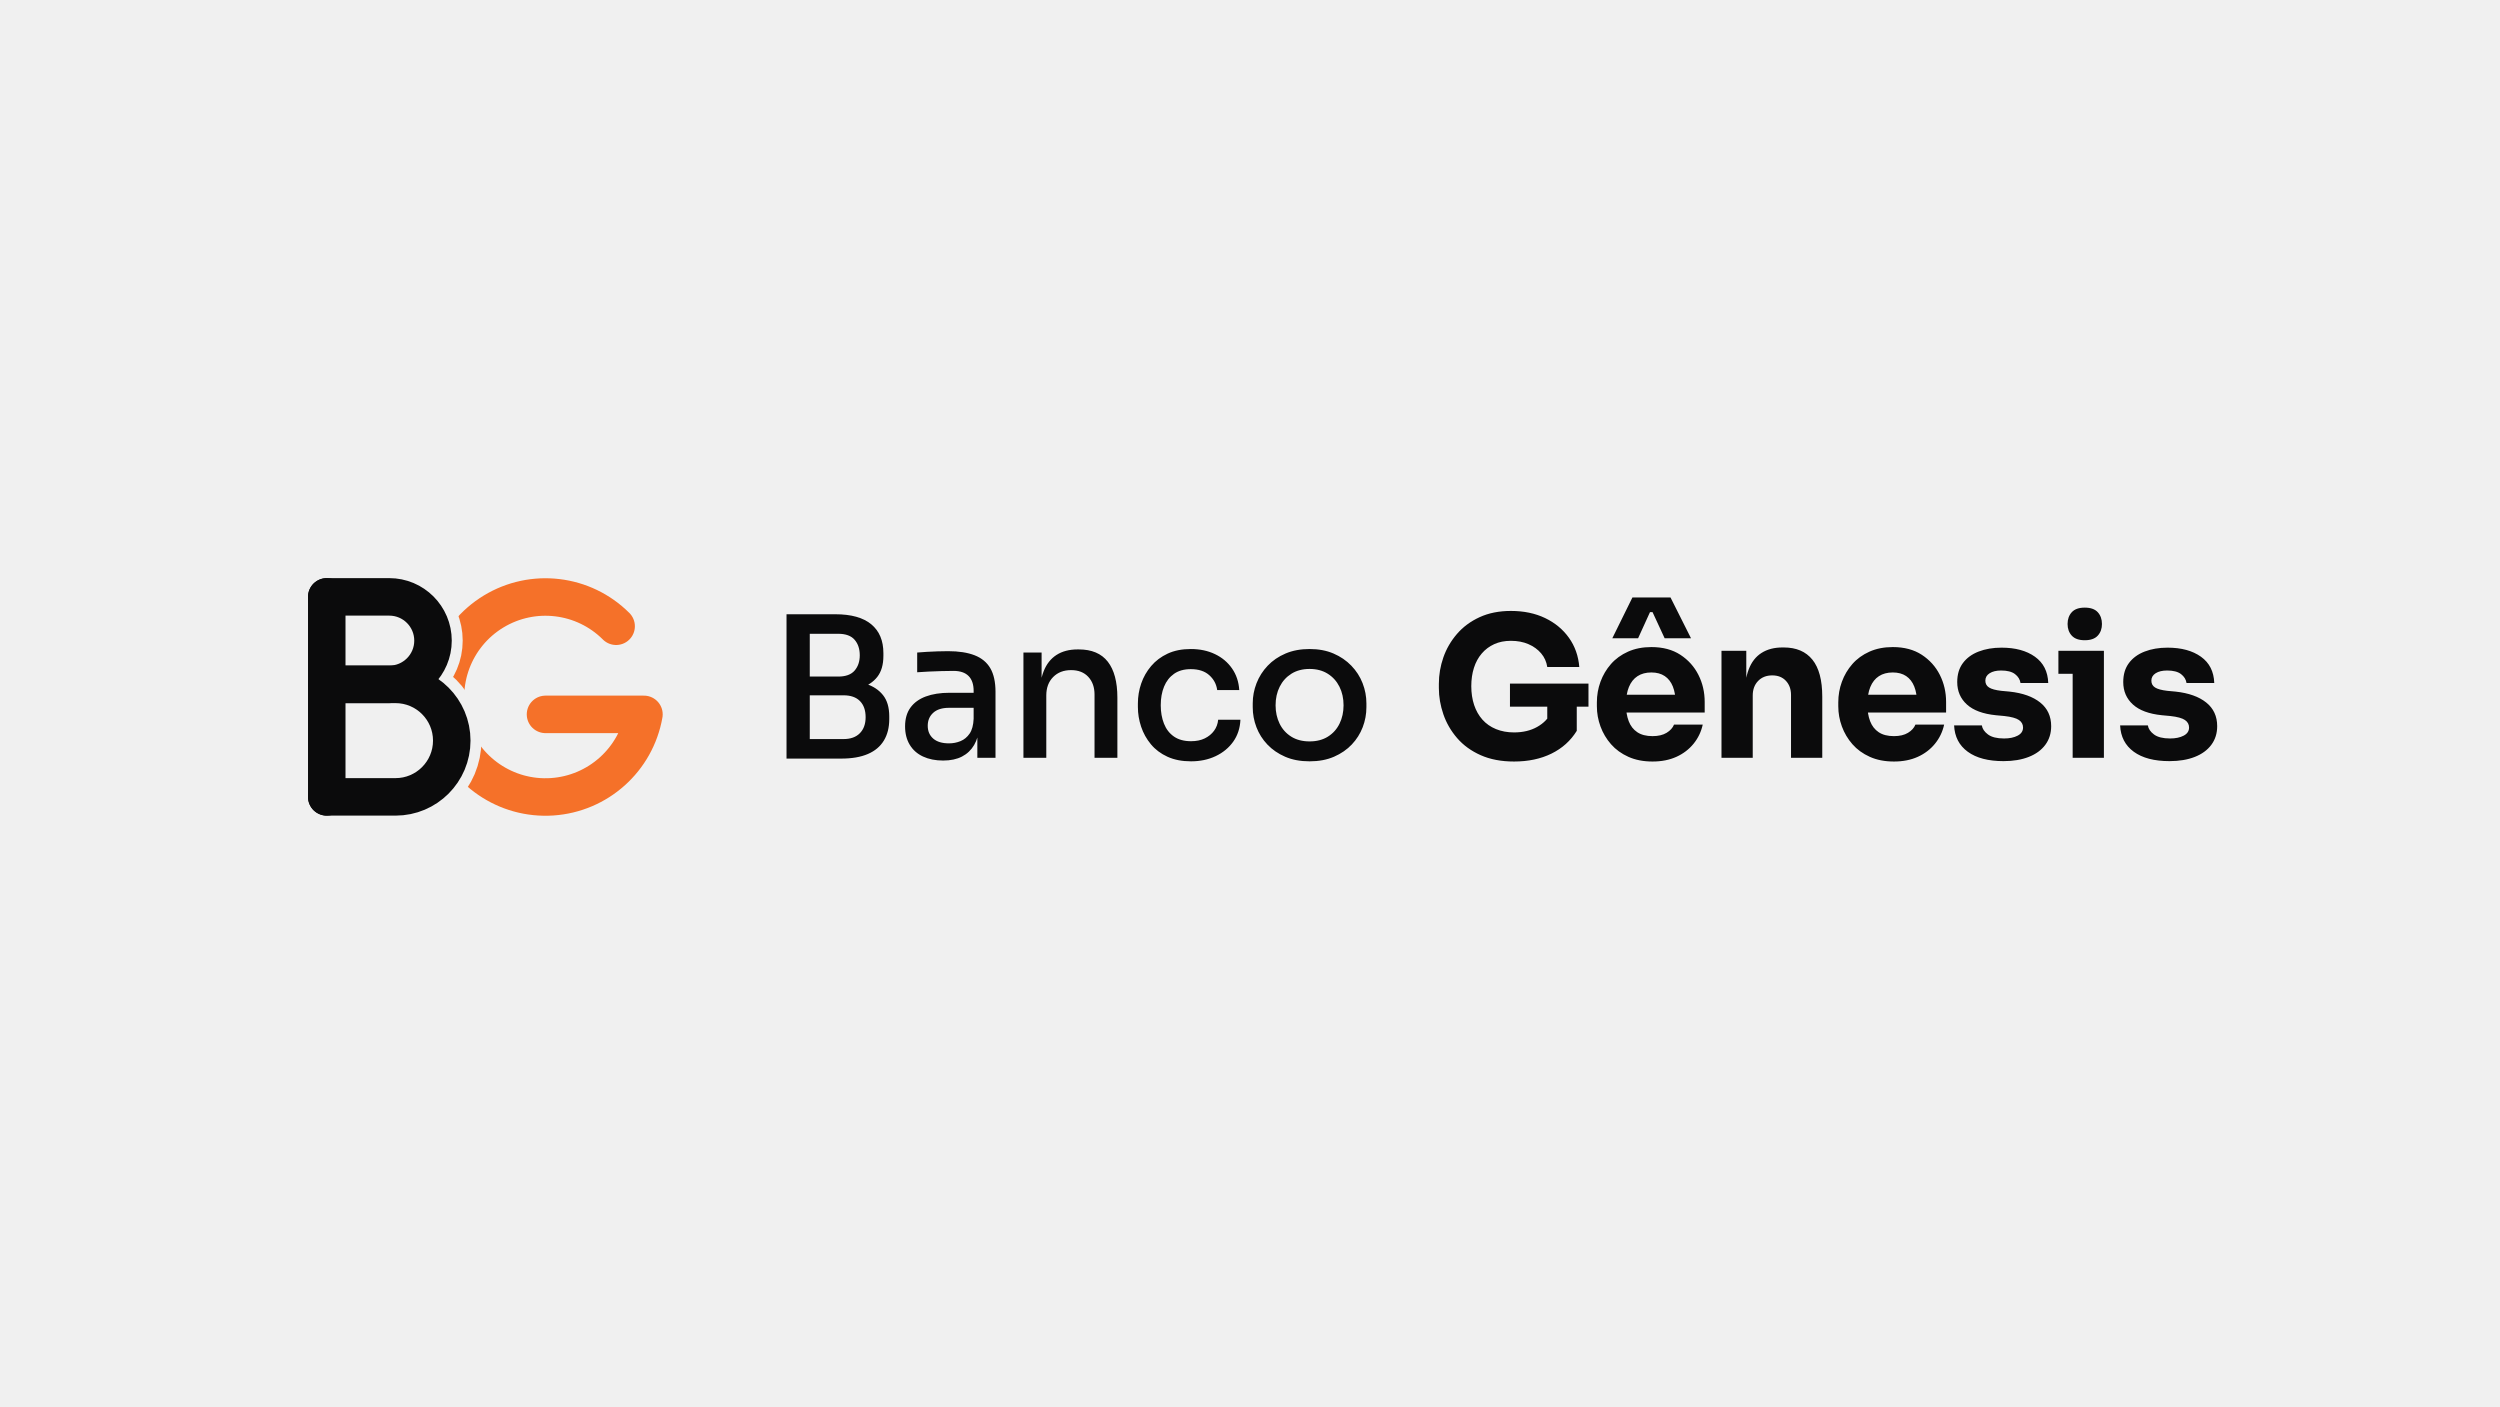
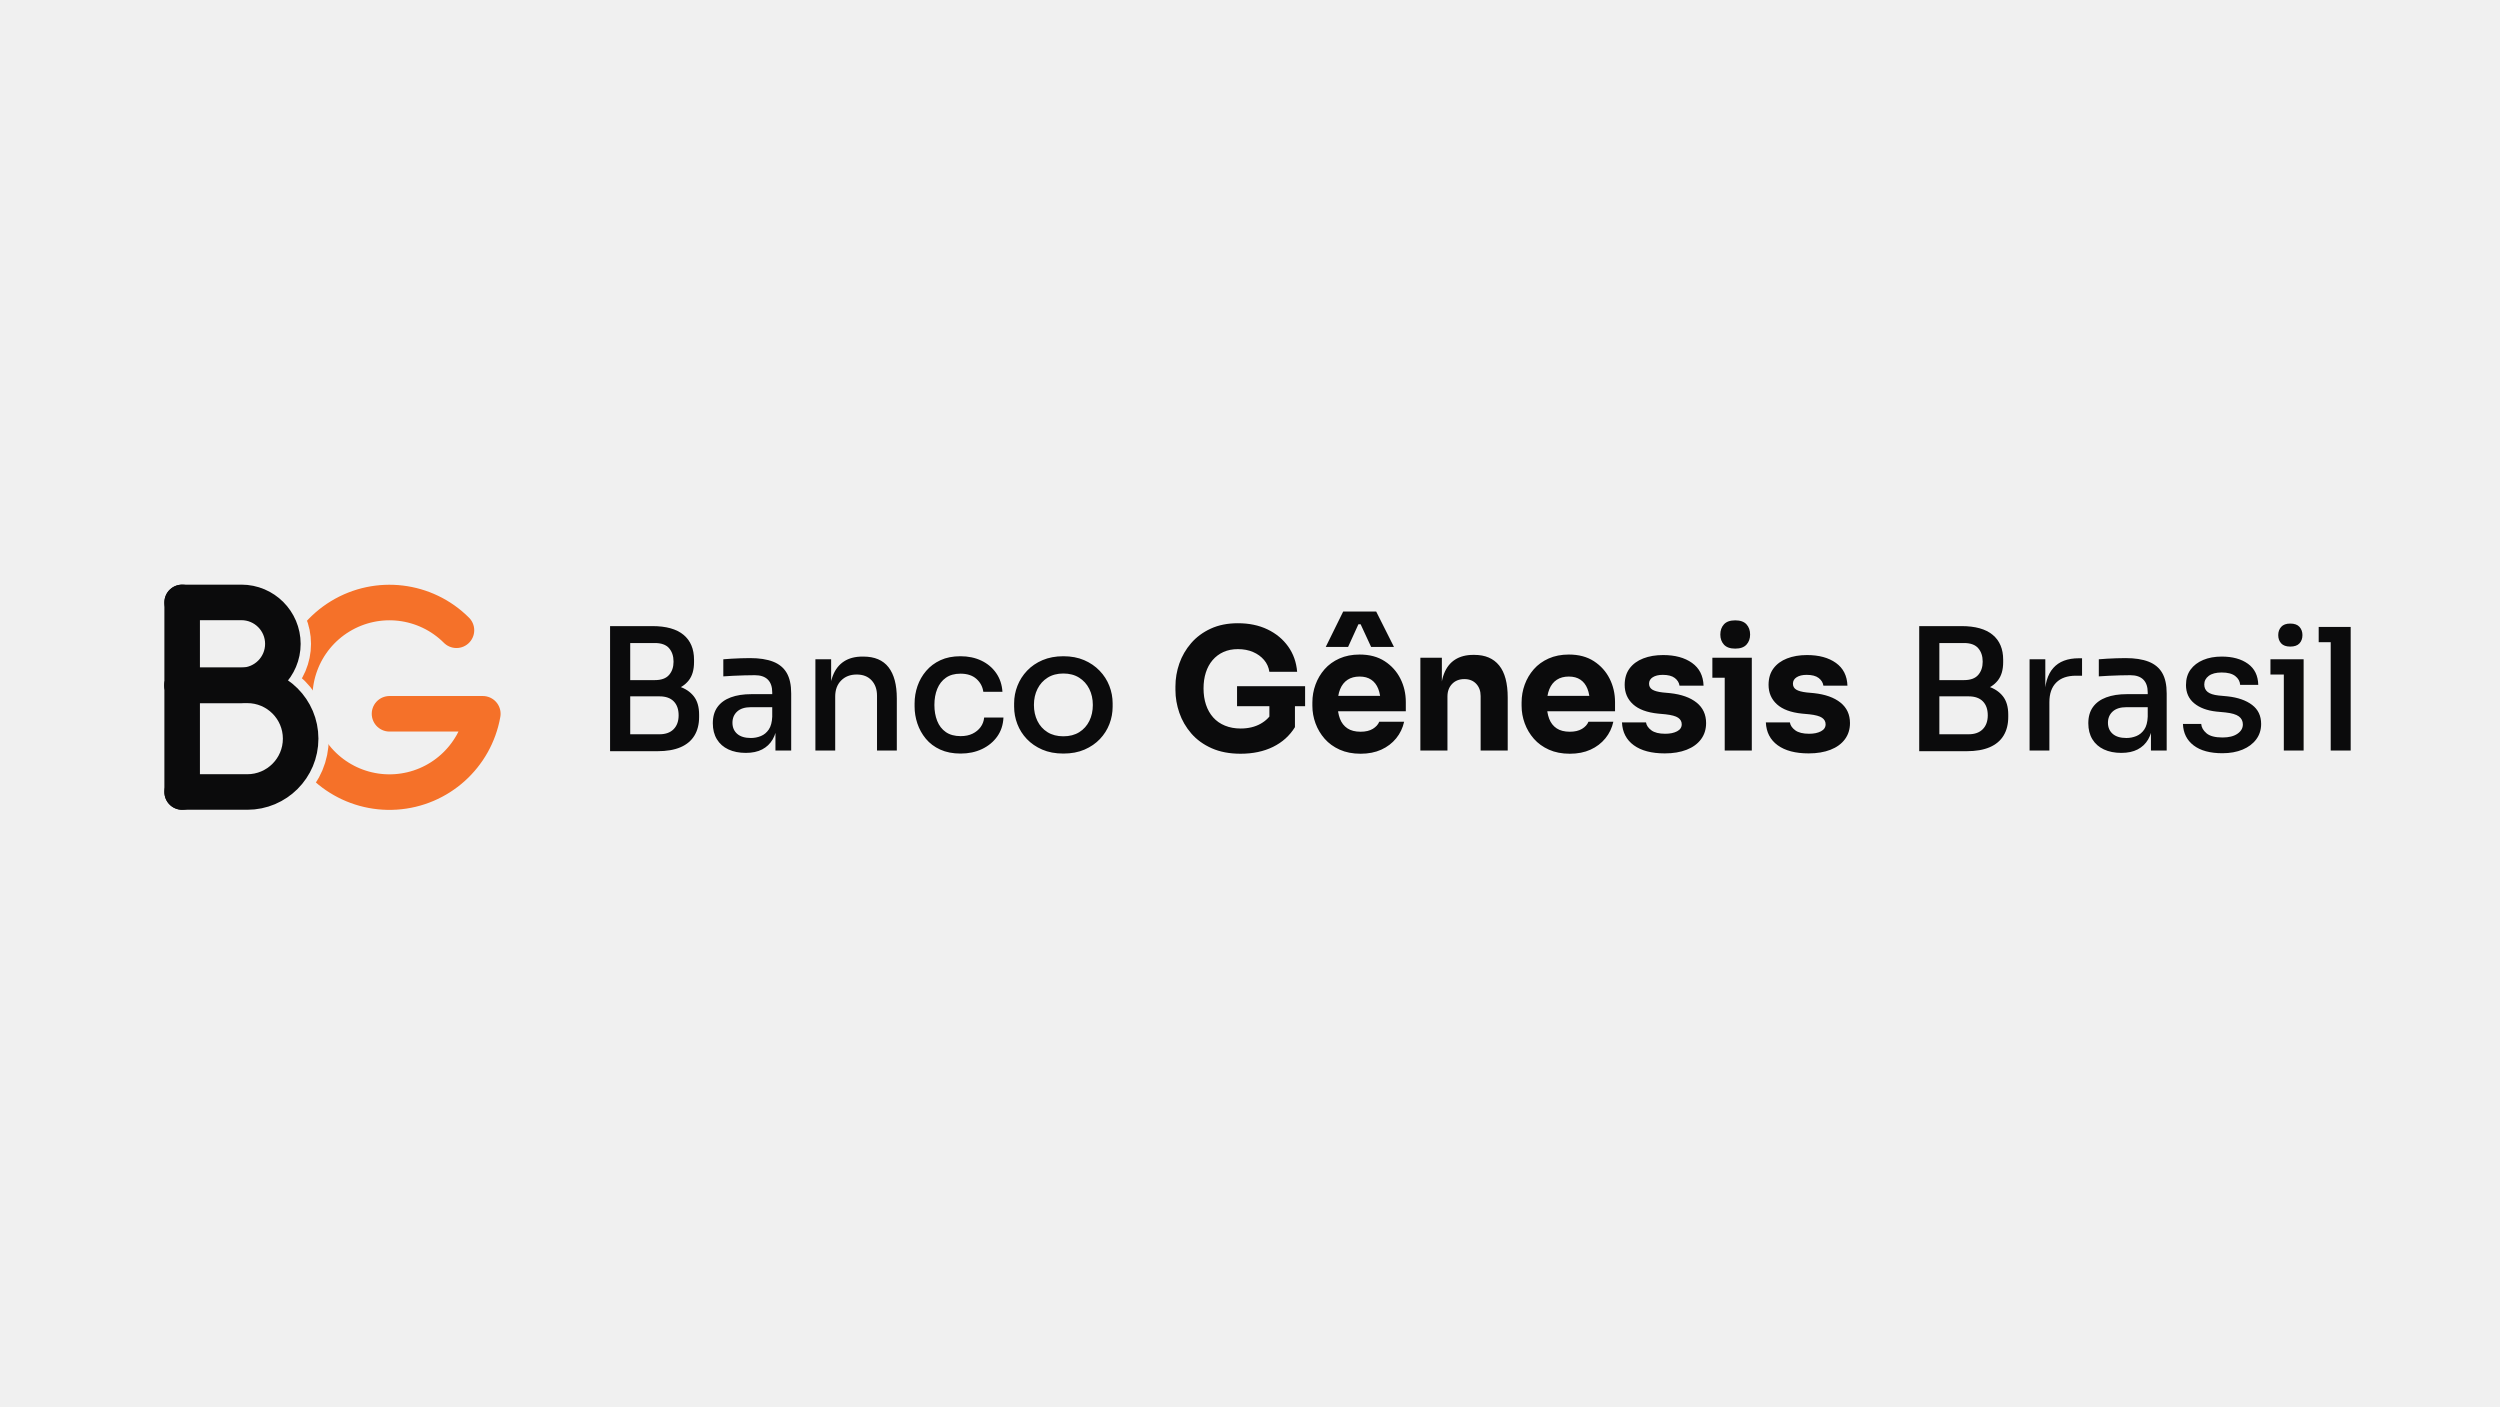
<svg xmlns="http://www.w3.org/2000/svg" width="3840" height="2160" viewBox="0 0 3840 2160">
-   <g transform="translate(425.1,840.0) scale(4.8)">
+   <g transform="translate(206.99,852.5) scale(4.55)">
    <mask id="m3">
      <rect x="-10" y="-10" width="160" height="120" fill="white" />
      <g fill="none" stroke="black" stroke-width="19" stroke-linecap="round" stroke-linejoin="round">
        <path d="M16 16 V80" />
        <path d="M16 16 H36 a14 14 0 0 1 0 28 H16" />
        <path d="M16 44 H38 a18 18 0 0 1 0 36 H16" />
      </g>
    </mask>
    <g mask="url(#m3)">
      <path d="M108.6 25.4 A32 32 0 1 0 117.5 53.6 H86" fill="none" stroke="#F57129" stroke-width="12" stroke-linecap="round" stroke-linejoin="round" />
    </g>
    <g fill="none" stroke="#0b0b0c" stroke-width="12" stroke-linecap="round" stroke-linejoin="round">
      <path d="M16 16 V80" />
      <path d="M16 16 H36 a14 14 0 0 1 0 28 H16" />
      <path d="M16 44 H38 a18 18 0 0 1 0 36 H16" />
    </g>
  </g>
-   <path fill="#0b0b0c" d="M1237.8 1165.2V1135.2H1295.7Q1311.9 1135.2 1320.75 1126.2Q1329.6 1117.2 1329.6 1101.6Q1329.6 1085.7 1320.9 1076.85Q1312.2 1068.0 1295.7 1068.0H1237.8V1045.2H1292.1Q1313.7 1045.2 1330.2 1050.45Q1346.7 1055.7 1356.3 1067.7Q1365.9 1079.7 1365.9 1100.4V1104.6Q1365.9 1123.8 1357.65 1137.45Q1349.4 1151.1 1333.05 1158.15Q1316.7 1165.2 1292.1 1165.2ZM1208.1 1165.2V943.5H1243.8V1165.2ZM1237.8 1061.7V1039.2H1287.6Q1304.7 1039.2 1312.65 1030.05Q1320.6 1020.9 1320.6 1006.5Q1320.6 991.8 1312.65 982.65Q1304.7 973.5 1287.6 973.5H1237.8V943.5H1283.1Q1319.7 943.5 1338.3 958.95Q1356.9 974.4 1356.9 1003.2V1007.4Q1356.9 1027.8 1347.45 1039.8Q1338 1051.8 1321.35 1056.75Q1304.7 1061.7 1283.1 1061.7Z M1501.2 1164.0V1115.7H1495.5V1061.1Q1495.5 1046.1 1487.7 1038.3Q1479.9 1030.5 1464.6 1030.5Q1456.2 1030.5 1446.0 1030.8Q1435.8 1031.1 1426.05 1031.55Q1416.3 1032.0 1408.8 1032.6V1002.3Q1415.4 1001.7 1423.35 1001.25Q1431.3 1000.8 1439.85 1000.5Q1448.4 1000.2 1456.2 1000.2Q1480.8 1000.2 1497.0 1006.5Q1513.2 1012.8 1521.15 1026.45Q1529.1 1040.1 1529.1 1062.9V1164.0ZM1448.7 1168.2Q1431 1168.2 1417.8 1162.05Q1404.6 1155.9 1397.4 1144.05Q1390.2 1132.2 1390.2 1115.7Q1390.2 1098.3 1398.45 1086.9Q1406.7 1075.5 1422.0 1069.8Q1437.3 1064.1 1458.6 1064.1H1499.1V1087.2H1457.7Q1441.8 1087.2 1433.4 1094.85Q1425 1102.5 1425 1114.8Q1425 1127.1 1433.4 1134.45Q1441.8 1141.8 1457.7 1141.8Q1467 1141.8 1475.4 1138.35Q1483.8 1134.9 1489.35 1126.8Q1494.9 1118.7 1495.5 1104.0L1504.5 1115.7Q1503 1132.8 1496.25 1144.35Q1489.5 1155.9 1477.65 1162.05Q1465.8 1168.2 1448.7 1168.2Z M1572 1164.0V1002.3H1599.9V1071.6H1596.6Q1596.6 1047.6 1603.05 1031.1Q1609.5 1014.6 1622.7 1006.05Q1635.9 997.5 1655.4 997.5H1656.9Q1686.9 997.5 1701.6 1016.4Q1716.3 1035.3 1716.3 1071.6V1164.0H1681.2V1066.8Q1681.2 1050.0 1671.6 1039.65Q1662 1029.3 1645.2 1029.3Q1628.1 1029.3 1617.6 1039.95Q1607.1 1050.6 1607.1 1068.3V1164.0Z M1829.4 1169.4Q1808.7 1169.4 1793.25 1162.35Q1777.8 1155.3 1767.75 1143.15Q1757.7 1131.0 1752.75 1116.15Q1747.8 1101.3 1747.8 1086.0V1080.6Q1747.8 1064.7 1752.9 1049.85Q1758 1035.0 1768.2 1023.0Q1778.4 1011.0 1793.55 1003.95Q1808.7 996.9 1829.1 996.9Q1849.8 996.9 1866.15 1004.7Q1882.5 1012.5 1892.4 1026.75Q1902.3 1041.0 1903.5 1059.9H1869.6Q1867.8 1046.4 1857.45 1037.1Q1847.1 1027.8 1829.1 1027.8Q1813.5 1027.8 1803.3 1035.0Q1793.1 1042.2 1788.0 1054.65Q1782.9 1067.1 1782.9 1083.3Q1782.9 1098.9 1787.85 1111.5Q1792.8 1124.1 1803.15 1131.3Q1813.5 1138.5 1829.4 1138.5Q1841.7 1138.5 1850.55 1134.15Q1859.4 1129.8 1864.8 1122.45Q1870.2 1115.1 1871.1 1105.5H1905.3Q1904.4 1125.0 1894.2 1139.25Q1884 1153.5 1867.2 1161.45Q1850.4 1169.4 1829.4 1169.4Z M2011.5 1169.4Q1990.2 1169.4 1974.0 1162.35Q1957.8 1155.3 1946.7 1143.6Q1935.6 1131.9 1929.9 1117.05Q1924.2 1102.2 1924.2 1086.3V1080.3Q1924.2 1064.4 1930.05 1049.4Q1935.9 1034.4 1947.15 1022.55Q1958.4 1010.7 1974.6 1003.8Q1990.8 996.9 2011.5 996.9Q2032.2 996.9 2048.25 1003.8Q2064.3 1010.7 2075.7 1022.55Q2087.1 1034.4 2092.95 1049.4Q2098.8 1064.4 2098.8 1080.3V1086.3Q2098.8 1102.2 2093.1 1117.05Q2087.4 1131.9 2076.3 1143.6Q2065.2 1155.3 2049.0 1162.35Q2032.8 1169.4 2011.5 1169.4ZM2011.5 1138.8Q2028.0 1138.8 2039.7 1131.45Q2051.4 1124.1 2057.55 1111.5Q2063.7 1098.9 2063.7 1083.3Q2063.7 1067.4 2057.4 1054.8Q2051.1 1042.2 2039.4 1034.85Q2027.7 1027.5 2011.5 1027.5Q1995.3 1027.5 1983.6 1034.85Q1971.9 1042.2 1965.6 1054.8Q1959.3 1067.4 1959.3 1083.3Q1959.3 1098.9 1965.45 1111.5Q1971.6 1124.1 1983.3 1131.45Q1995.0 1138.8 2011.5 1138.8Z" />
-   <path fill="#0b0b0c" d="M2325.6 1169.7Q2296.2 1169.7 2274.3 1159.95Q2252.4 1150.2 2238.15 1133.7Q2223.9 1117.2 2217.0 1097.1Q2210.1 1077.0 2210.1 1056.9V1050.3Q2210.1 1029.6 2217.0 1009.8Q2223.9 990.0 2237.85 973.8Q2251.8 957.6 2272.65 948.0Q2293.5 938.4 2320.8 938.4Q2350.5 938.4 2373.3 949.35Q2396.1 960.3 2409.9 979.65Q2423.7 999.0 2425.8 1024.5H2376.6Q2374.8 1012.5 2367.15 1003.5Q2359.5 994.5 2347.65 989.4Q2335.8 984.3 2320.8 984.3Q2306.4 984.3 2295.15 989.4Q2283.9 994.5 2275.95 1003.8Q2268.0 1013.1 2263.95 1025.85Q2259.9 1038.6 2259.9 1053.9Q2259.9 1069.8 2264.25 1082.85Q2268.6 1095.9 2277.0 1105.35Q2285.4 1114.8 2297.85 1119.9Q2310.3 1125.0 2325.6 1125.0Q2346.0 1125.0 2361.0 1116.6Q2376.0 1108.2 2382.6 1094.4L2376.6 1128.0V1075.8H2421.9V1122.6Q2407.8 1145.4 2383.05 1157.55Q2358.3 1169.7 2325.6 1169.7ZM2319.3 1085.4V1050.0H2439.9V1085.4Z M2538.3 1169.7Q2517.3 1169.7 2501.25 1162.5Q2485.2 1155.3 2474.55 1143.15Q2463.9 1131.0 2458.35 1115.85Q2452.8 1100.7 2452.8 1084.8V1078.8Q2452.8 1062.3 2458.35 1047.15Q2463.9 1032.0 2474.4 1020.0Q2484.9 1008.0 2500.65 1000.95Q2516.4 993.9 2536.5 993.9Q2562.9 993.9 2581.05 1005.75Q2599.2 1017.6 2608.8 1036.65Q2618.4 1055.7 2618.4 1078.2V1094.4H2472.9V1067.1H2589.3L2573.7 1079.7Q2573.7 1065.0 2569.5 1054.5Q2565.3 1044.0 2557.05 1038.45Q2548.8 1032.9 2536.5 1032.9Q2523.9 1032.9 2515.2 1038.6Q2506.5 1044.3 2502.0 1055.25Q2497.5 1066.2 2497.5 1082.1Q2497.5 1096.8 2501.7 1107.75Q2505.9 1118.7 2514.9 1124.7Q2523.9 1130.7 2538.3 1130.7Q2551.5 1130.7 2559.9 1125.6Q2568.3 1120.5 2571.3 1113.0H2615.4Q2611.8 1129.5 2601.3 1142.4Q2590.8 1155.3 2574.9 1162.5Q2559.0 1169.7 2538.3 1169.7ZM2476.5 980.4 2507.4 917.7H2565.9L2597.4 980.4H2556.9L2538.3 940.2H2534.4L2516.1 980.4Z M2644.2 1164.0V999.6H2682.3V1070.1H2679.6Q2679.6 1044.9 2686.05 1028.1Q2692.5 1011.3 2705.7 1002.9Q2718.9 994.5 2737.8 994.5H2739.9Q2768.7 994.5 2783.85 1013.25Q2799 1032.0 2799 1070.1V1164.0H2751V1067.4Q2751 1054.2 2743.2 1045.8Q2735.4 1037.4 2722.2 1037.4Q2708.7 1037.4 2700.45 1045.95Q2692.2 1054.5 2692.2 1068.3V1164.0Z M2909.1 1169.7Q2888.1 1169.7 2872.05 1162.5Q2856 1155.3 2845.35 1143.15Q2834.7 1131.0 2829.15 1115.85Q2823.6 1100.7 2823.6 1084.8V1078.8Q2823.6 1062.3 2829.15 1047.15Q2834.7 1032.0 2845.2 1020.0Q2855.7 1008.0 2871.45 1000.95Q2887.2 993.9 2907.3 993.9Q2933.7 993.9 2951.85 1005.75Q2970 1017.6 2979.6 1036.65Q2989.2 1055.7 2989.2 1078.2V1094.4H2843.7V1067.1H2960.1L2944.5 1079.7Q2944.5 1065.0 2940.3 1054.5Q2936.1 1044.0 2927.85 1038.45Q2919.6 1032.9 2907.3 1032.9Q2894.7 1032.9 2886.0 1038.6Q2877.3 1044.3 2872.8 1055.25Q2868.3 1066.2 2868.3 1082.1Q2868.3 1096.8 2872.5 1107.75Q2876.7 1118.7 2885.7 1124.7Q2894.7 1130.7 2909.1 1130.7Q2922.3 1130.7 2930.7 1125.6Q2939.1 1120.5 2942.1 1113.0H2986.2Q2982.6 1129.5 2972.1 1142.4Q2961.6 1155.3 2945.7 1162.5Q2929.8 1169.7 2909.1 1169.7Z M3077.4 1169.1Q3042.3 1169.1 3022.5 1154.7Q3002.7 1140.3 3001.5 1114.2H3044.1Q3045.3 1122.0 3053.55 1128.15Q3061.8 1134.3 3078.3 1134.3Q3090.9 1134.3 3099.15 1129.95Q3107.4 1125.6 3107.4 1117.5Q3107.4 1110.3 3101.1 1105.95Q3094.8 1101.6 3078.6 1099.8L3065.7 1098.6Q3036 1095.6 3021.15 1082.1Q3006.3 1068.6 3006.3 1047.6Q3006.3 1030.2 3015 1018.5Q3023.7 1006.8 3039.15 1000.8Q3054.6 994.8 3074.4 994.8Q3106.2 994.8 3125.7 1008.75Q3145.2 1022.7 3146.1 1049.1H3103.5Q3102.3 1041.0 3095.1 1035.45Q3087.9 1029.9 3073.8 1029.9Q3062.7 1029.9 3056.1 1034.1Q3049.5 1038.3 3049.5 1045.5Q3049.5 1052.4 3055.2 1056.0Q3060.9 1059.6 3073.8 1061.1L3086.7 1062.3Q3117 1065.6 3133.8 1079.1Q3150.6 1092.6 3150.6 1115.4Q3150.6 1131.9 3141.6 1144.05Q3132.6 1156.2 3116.1 1162.65Q3099.6 1169.1 3077.4 1169.1Z M3183.6 1164.0V999.6H3231.6V1164.0ZM3161.7 1035.0V999.6H3231.6V1035.0ZM3202.2 983.4Q3188.7 983.4 3182.25 976.35Q3175.8 969.3 3175.8 958.5Q3175.8 947.4 3182.25 940.35Q3188.7 933.3 3202.2 933.3Q3215.7 933.3 3222.15 940.35Q3228.6 947.4 3228.6 958.5Q3228.6 969.3 3222.15 976.35Q3215.7 983.4 3202.2 983.4Z M3332.4 1169.1Q3297.3 1169.1 3277.5 1154.7Q3257.7 1140.3 3256.5 1114.2H3299.1Q3300.3 1122.0 3308.55 1128.15Q3316.8 1134.3 3333.3 1134.3Q3345.9 1134.3 3354.15 1129.95Q3362.4 1125.6 3362.4 1117.5Q3362.4 1110.3 3356.1 1105.95Q3349.8 1101.6 3333.6 1099.8L3320.7 1098.6Q3291 1095.6 3276.15 1082.1Q3261.3 1068.6 3261.3 1047.6Q3261.3 1030.2 3270 1018.5Q3278.7 1006.8 3294.15 1000.8Q3309.6 994.8 3329.4 994.8Q3361.2 994.8 3380.7 1008.75Q3400.2 1022.7 3401.1 1049.1H3358.5Q3357.3 1041.0 3350.1 1035.45Q3342.9 1029.9 3328.8 1029.9Q3317.7 1029.9 3311.1 1034.1Q3304.5 1038.3 3304.5 1045.5Q3304.5 1052.4 3310.2 1056.0Q3315.9 1059.6 3328.8 1061.1L3341.7 1062.3Q3372 1065.6 3388.8 1079.1Q3405.6 1092.6 3405.6 1115.4Q3405.6 1131.9 3396.6 1144.05Q3387.6 1156.2 3371.1 1162.65Q3354.6 1169.1 3332.4 1169.1Z" />
+   <path fill="#0b0b0c" d="M962.81 1153.84V1127.84H1012.99Q1027.03 1127.84 1034.7 1120.04Q1042.37 1112.24 1042.37 1098.72Q1042.37 1084.94 1034.83 1077.27Q1027.29 1069.6 1012.99 1069.6H962.81V1049.84H1009.87Q1028.59 1049.84 1042.89 1054.39Q1057.19 1058.94 1065.51 1069.34Q1073.83 1079.74 1073.83 1097.68V1101.32Q1073.83 1117.96 1066.68 1129.79Q1059.53 1141.62 1045.36 1147.73Q1031.19 1153.84 1009.87 1153.84ZM937.07 1153.84V961.7H968.01V1153.84ZM962.81 1064.14V1044.64H1005.97Q1020.79 1044.64 1027.68 1036.71Q1034.57 1028.78 1034.57 1016.3Q1034.57 1003.56 1027.68 995.63Q1020.79 987.7 1005.97 987.7H962.81V961.7H1002.07Q1033.79 961.7 1049.91 975.09Q1066.03 988.48 1066.03 1013.44V1017.08Q1066.03 1034.76 1057.84 1045.16Q1049.65 1055.56 1035.22 1059.85Q1020.79 1064.14 1002.07 1064.14Z M1191.09 1152.8V1110.94H1186.15V1063.62Q1186.15 1050.62 1179.39 1043.86Q1172.63 1037.1 1159.37 1037.1Q1152.09 1037.1 1143.25 1037.36Q1134.41 1037.62 1125.96 1038.01Q1117.51 1038.4 1111.01 1038.92V1012.66Q1116.73 1012.14 1123.62 1011.75Q1130.51 1011.36 1137.92 1011.1Q1145.33 1010.84 1152.09 1010.84Q1173.41 1010.84 1187.45 1016.3Q1201.49 1021.76 1208.38 1033.59Q1215.27 1045.42 1215.27 1065.18V1152.8ZM1145.59 1156.44Q1130.25 1156.44 1118.81 1151.11Q1107.37 1145.78 1101.13 1135.51Q1094.89 1125.24 1094.89 1110.94Q1094.89 1095.86 1102.04 1085.98Q1109.19 1076.1 1122.45 1071.16Q1135.71 1066.22 1154.17 1066.22H1189.27V1086.24H1153.39Q1139.61 1086.24 1132.33 1092.87Q1125.05 1099.5 1125.05 1110.16Q1125.05 1120.82 1132.33 1127.19Q1139.61 1133.56 1153.39 1133.56Q1161.45 1133.56 1168.73 1130.57Q1176.01 1127.58 1180.82 1120.56Q1185.63 1113.54 1186.15 1100.8L1193.95 1110.94Q1192.65 1125.76 1186.8 1135.77Q1180.95 1145.78 1170.68 1151.11Q1160.41 1156.44 1145.59 1156.44Z M1252.45 1152.8V1012.66H1276.63V1072.72H1273.77Q1273.77 1051.92 1279.36 1037.62Q1284.95 1023.32 1296.39 1015.91Q1307.83 1008.5 1324.73 1008.5H1326.03Q1352.03 1008.5 1364.77 1024.88Q1377.51 1041.26 1377.51 1072.72V1152.8H1347.09V1068.56Q1347.09 1054.0 1338.77 1045.03Q1330.45 1036.06 1315.89 1036.06Q1301.07 1036.06 1291.97 1045.29Q1282.87 1054.52 1282.87 1069.86V1152.8Z M1475.53 1157.48Q1457.59 1157.48 1444.2 1151.37Q1430.81 1145.26 1422.1 1134.73Q1413.39 1124.2 1409.1 1111.33Q1404.81 1098.46 1404.81 1085.2V1080.52Q1404.81 1066.74 1409.23 1053.87Q1413.65 1041.0 1422.49 1030.6Q1431.33 1020.2 1444.46 1014.09Q1457.59 1007.98 1475.27 1007.98Q1493.21 1007.98 1507.38 1014.74Q1521.55 1021.5 1530.13 1033.85Q1538.71 1046.2 1539.75 1062.58H1510.37Q1508.81 1050.88 1499.84 1042.82Q1490.87 1034.76 1475.27 1034.76Q1461.75 1034.76 1452.91 1041.0Q1444.07 1047.24 1439.65 1058.03Q1435.23 1068.82 1435.23 1082.86Q1435.23 1096.38 1439.52 1107.3Q1443.81 1118.22 1452.78 1124.46Q1461.75 1130.7 1475.53 1130.7Q1486.19 1130.7 1493.86 1126.93Q1501.53 1123.16 1506.21 1116.79Q1510.89 1110.42 1511.67 1102.1H1541.31Q1540.53 1119.0 1531.69 1131.35Q1522.85 1143.7 1508.29 1150.59Q1493.73 1157.48 1475.53 1157.48Z M1633.35 1157.48Q1614.89 1157.48 1600.85 1151.37Q1586.81 1145.26 1577.19 1135.12Q1567.57 1124.98 1562.63 1112.11Q1557.69 1099.24 1557.69 1085.46V1080.26Q1557.69 1066.48 1562.76 1053.48Q1567.83 1040.48 1577.58 1030.21Q1587.33 1019.94 1601.37 1013.96Q1615.41 1007.98 1633.35 1007.98Q1651.29 1007.98 1665.2 1013.96Q1679.11 1019.94 1688.99 1030.21Q1698.87 1040.48 1703.94 1053.48Q1709.01 1066.48 1709.01 1080.26V1085.46Q1709.01 1099.24 1704.07 1112.11Q1699.13 1124.98 1689.51 1135.12Q1679.89 1145.26 1665.85 1151.37Q1651.81 1157.48 1633.35 1157.48ZM1633.35 1130.96Q1647.65 1130.96 1657.79 1124.59Q1667.93 1118.22 1673.26 1107.3Q1678.59 1096.38 1678.59 1082.86Q1678.59 1069.08 1673.13 1058.16Q1667.67 1047.24 1657.53 1040.87Q1647.39 1034.5 1633.35 1034.5Q1619.31 1034.5 1609.17 1040.87Q1599.03 1047.24 1593.57 1058.16Q1588.11 1069.08 1588.11 1082.86Q1588.11 1096.38 1593.44 1107.3Q1598.77 1118.22 1608.91 1124.59Q1619.05 1130.96 1633.35 1130.96Z" />
+   <path fill="#0b0b0c" d="M1905.57 1157.74Q1880.09 1157.74 1861.11 1149.29Q1842.13 1140.84 1829.78 1126.54Q1817.43 1112.24 1811.45 1094.82Q1805.47 1077.4 1805.47 1059.98V1054.26Q1805.47 1036.32 1811.45 1019.16Q1817.43 1002.0 1829.52 987.96Q1841.61 973.92 1859.68 965.6Q1877.75 957.28 1901.41 957.28Q1927.15 957.28 1946.91 966.77Q1966.67 976.26 1978.63 993.03Q1990.59 1009.8 1992.41 1031.9H1949.77Q1948.21 1021.5 1941.58 1013.7Q1934.95 1005.9 1924.68 1001.48Q1914.41 997.06 1901.41 997.06Q1888.93 997.06 1879.18 1001.48Q1869.43 1005.9 1862.54 1013.96Q1855.65 1022.02 1852.14 1033.07Q1848.63 1044.12 1848.63 1057.38Q1848.63 1071.16 1852.4 1082.47Q1856.17 1093.78 1863.45 1101.97Q1870.73 1110.16 1881.52 1114.58Q1892.31 1119.0 1905.57 1119.0Q1923.25 1119.0 1936.25 1111.72Q1949.25 1104.44 1954.97 1092.48L1949.77 1121.6V1076.36H1989.03V1116.92Q1976.81 1136.68 1955.36 1147.21Q1933.91 1157.74 1905.57 1157.74ZM1900.11 1084.68V1054.0H2004.63V1084.68Z M2089.91 1157.74Q2071.71 1157.74 2057.8 1151.5Q2043.89 1145.26 2034.66 1134.73Q2025.43 1124.2 2020.62 1111.07Q2015.81 1097.94 2015.81 1084.16V1078.96Q2015.81 1064.66 2020.62 1051.53Q2025.43 1038.4 2034.53 1028.0Q2043.63 1017.6 2057.28 1011.49Q2070.93 1005.38 2088.35 1005.38Q2111.23 1005.38 2126.96 1015.65Q2142.69 1025.92 2151.01 1042.43Q2159.33 1058.94 2159.33 1078.44V1092.48H2033.23V1068.82H2134.11L2120.59 1079.74Q2120.59 1067.0 2116.95 1057.9Q2113.31 1048.8 2106.16 1043.99Q2099.01 1039.18 2088.35 1039.18Q2077.43 1039.18 2069.89 1044.12Q2062.35 1049.06 2058.45 1058.55Q2054.55 1068.04 2054.55 1081.82Q2054.55 1094.56 2058.19 1104.05Q2061.83 1113.54 2069.63 1118.74Q2077.43 1123.94 2089.91 1123.94Q2101.35 1123.94 2108.63 1119.52Q2115.91 1115.1 2118.51 1108.6H2156.73Q2153.61 1122.9 2144.51 1134.08Q2135.41 1145.26 2121.63 1151.5Q2107.85 1157.74 2089.91 1157.74ZM2036.35 993.68 2063.13 939.34H2113.83L2141.13 993.68H2106.03L2089.91 958.84H2086.53L2070.67 993.68Z M2181.69 1152.8V1010.32H2214.71V1071.42H2212.37Q2212.37 1049.58 2217.96 1035.02Q2223.55 1020.46 2234.99 1013.18Q2246.43 1005.9 2262.81 1005.9H2264.63Q2289.59 1005.9 2302.72 1022.15Q2315.85 1038.4 2315.85 1071.42V1152.8H2274.25V1069.08Q2274.25 1057.64 2267.49 1050.36Q2260.73 1043.08 2249.29 1043.08Q2237.59 1043.08 2230.44 1050.49Q2223.29 1057.9 2223.29 1069.86V1152.8Z M2411.27 1157.74Q2393.07 1157.74 2379.16 1151.5Q2365.25 1145.26 2356.02 1134.73Q2346.79 1124.2 2341.98 1111.07Q2337.17 1097.94 2337.17 1084.16V1078.96Q2337.17 1064.66 2341.98 1051.53Q2346.79 1038.4 2355.89 1028.0Q2364.99 1017.6 2378.64 1011.49Q2392.29 1005.38 2409.71 1005.38Q2432.59 1005.38 2448.32 1015.65Q2464.05 1025.92 2472.37 1042.43Q2480.69 1058.94 2480.69 1078.44V1092.48H2354.59V1068.82H2455.47L2441.95 1079.74Q2441.95 1067.0 2438.31 1057.9Q2434.67 1048.8 2427.52 1043.99Q2420.37 1039.18 2409.71 1039.18Q2398.79 1039.18 2391.25 1044.12Q2383.71 1049.06 2379.81 1058.55Q2375.91 1068.04 2375.91 1081.82Q2375.91 1094.56 2379.55 1104.05Q2383.19 1113.54 2390.99 1118.74Q2398.79 1123.94 2411.27 1123.94Q2422.71 1123.94 2429.99 1119.52Q2437.27 1115.1 2439.87 1108.6H2478.09Q2474.97 1122.9 2465.87 1134.08Q2456.77 1145.26 2442.99 1151.5Q2429.21 1157.74 2411.27 1157.74Z M2557.13 1157.22Q2526.71 1157.22 2509.55 1144.74Q2492.39 1132.26 2491.35 1109.64H2528.27Q2529.31 1116.4 2536.46 1121.73Q2543.61 1127.06 2557.91 1127.06Q2568.83 1127.06 2575.98 1123.29Q2583.13 1119.52 2583.13 1112.5Q2583.13 1106.26 2577.67 1102.49Q2572.21 1098.72 2558.17 1097.16L2546.99 1096.12Q2521.25 1093.52 2508.38 1081.82Q2495.51 1070.12 2495.51 1051.92Q2495.51 1036.84 2503.05 1026.7Q2510.59 1016.56 2523.98 1011.36Q2537.37 1006.16 2554.53 1006.16Q2582.09 1006.16 2598.99 1018.25Q2615.89 1030.34 2616.67 1053.22H2579.75Q2578.71 1046.2 2572.47 1041.39Q2566.23 1036.58 2554.01 1036.58Q2544.39 1036.58 2538.67 1040.22Q2532.95 1043.86 2532.95 1050.1Q2532.95 1056.08 2537.89 1059.2Q2542.83 1062.32 2554.01 1063.62L2565.19 1064.66Q2591.45 1067.52 2606.01 1079.22Q2620.57 1090.92 2620.57 1110.68Q2620.57 1124.98 2612.77 1135.51Q2604.97 1146.04 2590.67 1151.63Q2576.37 1157.22 2557.13 1157.22Z M2649.17 1152.8V1010.32H2690.77V1152.8ZM2630.19 1041.0V1010.32H2690.77V1041.0ZM2665.29 996.28Q2653.59 996.28 2648 990.17Q2642.41 984.06 2642.41 974.7Q2642.41 965.08 2648 958.97Q2653.59 952.86 2665.29 952.86Q2676.99 952.86 2682.58 958.97Q2688.17 965.08 2688.17 974.7Q2688.17 984.06 2682.58 990.17Q2676.99 996.28 2665.29 996.28Z M2778.13 1157.22Q2747.71 1157.22 2730.55 1144.74Q2713.39 1132.26 2712.35 1109.64H2749.27Q2750.31 1116.4 2757.46 1121.73Q2764.61 1127.06 2778.91 1127.06Q2789.83 1127.06 2796.98 1123.29Q2804.13 1119.52 2804.13 1112.5Q2804.13 1106.26 2798.67 1102.49Q2793.21 1098.72 2779.17 1097.16L2767.99 1096.12Q2742.25 1093.52 2729.38 1081.82Q2716.51 1070.12 2716.51 1051.92Q2716.51 1036.84 2724.05 1026.7Q2731.59 1016.56 2744.98 1011.36Q2758.37 1006.16 2775.53 1006.16Q2803.09 1006.16 2819.99 1018.25Q2836.89 1030.34 2837.67 1053.22H2800.75Q2799.71 1046.2 2793.47 1041.39Q2787.23 1036.58 2775.01 1036.58Q2765.39 1036.58 2759.67 1040.22Q2753.95 1043.86 2753.95 1050.1Q2753.95 1056.08 2758.89 1059.2Q2763.83 1062.32 2775.01 1063.62L2786.19 1064.66Q2812.45 1067.52 2827.01 1079.22Q2841.57 1090.92 2841.57 1110.68Q2841.57 1124.98 2833.77 1135.51Q2825.97 1146.04 2811.67 1151.63Q2797.37 1157.22 2778.13 1157.22Z" />
+   <path fill="#0b0b0c" d="M2973.65 1153.84V1127.84H3023.83Q3037.87 1127.84 3045.54 1120.04Q3053.21 1112.24 3053.21 1098.72Q3053.21 1084.94 3045.67 1077.27Q3038.13 1069.6 3023.83 1069.6H2973.65V1049.84H3020.71Q3039.43 1049.84 3053.73 1054.39Q3068.03 1058.94 3076.35 1069.34Q3084.67 1079.74 3084.67 1097.68V1101.32Q3084.67 1117.96 3077.52 1129.79Q3070.37 1141.62 3056.2 1147.73Q3042.03 1153.84 3020.71 1153.84ZM2947.91 1153.84V961.7H2978.85V1153.84ZM2973.65 1064.14V1044.64H3016.81Q3031.63 1044.64 3038.52 1036.71Q3045.41 1028.78 3045.41 1016.3Q3045.41 1003.56 3038.52 995.63Q3031.63 987.7 3016.81 987.7H2973.65V961.7H3012.91Q3044.63 961.7 3060.75 975.09Q3076.87 988.48 3076.87 1013.44V1017.08Q3076.87 1034.76 3068.68 1045.16Q3060.49 1055.56 3046.06 1059.85Q3031.63 1064.14 3012.91 1064.14Z M3117.43 1152.8V1012.66H3141.61V1071.16H3140.57Q3140.57 1041.0 3153.83 1026.05Q3167.09 1011.1 3193.09 1011.1H3198.03V1037.88H3188.67Q3168.91 1037.88 3158.38 1048.41Q3147.85 1058.94 3147.85 1078.44V1152.8Z M3303.85 1152.8V1110.94H3298.91V1063.62Q3298.91 1050.62 3292.15 1043.86Q3285.39 1037.1 3272.13 1037.1Q3264.85 1037.1 3256.01 1037.36Q3247.17 1037.62 3238.72 1038.01Q3230.27 1038.4 3223.77 1038.92V1012.66Q3229.49 1012.14 3236.38 1011.75Q3243.27 1011.36 3250.68 1011.1Q3258.09 1010.84 3264.85 1010.84Q3286.17 1010.84 3300.21 1016.3Q3314.25 1021.76 3321.14 1033.59Q3328.03 1045.42 3328.03 1065.18V1152.8ZM3258.35 1156.44Q3243.01 1156.44 3231.57 1151.11Q3220.13 1145.78 3213.89 1135.51Q3207.65 1125.24 3207.65 1110.94Q3207.65 1095.86 3214.8 1085.98Q3221.95 1076.1 3235.21 1071.16Q3248.47 1066.22 3266.93 1066.22H3302.03V1086.24H3266.15Q3252.37 1086.24 3245.09 1092.87Q3237.81 1099.5 3237.81 1110.16Q3237.81 1120.82 3245.09 1127.19Q3252.37 1133.56 3266.15 1133.56Q3274.21 1133.56 3281.49 1130.57Q3288.77 1127.58 3293.58 1120.56Q3298.39 1113.54 3298.91 1100.8L3306.71 1110.94Q3305.41 1125.76 3299.56 1135.77Q3293.71 1145.78 3283.44 1151.11Q3273.17 1156.44 3258.35 1156.44Z M3413.57 1156.96Q3385.23 1156.96 3369.5 1145.0Q3353.77 1133.04 3352.99 1111.98H3381.07Q3381.59 1119.78 3389.13 1126.28Q3396.67 1132.78 3413.83 1132.78Q3428.39 1132.78 3436.71 1127.06Q3445.03 1121.34 3445.03 1112.76Q3445.03 1104.96 3438.92 1100.41Q3432.81 1095.86 3418.25 1094.3L3404.47 1093.0Q3382.89 1090.66 3370.28 1080.26Q3357.67 1069.86 3357.67 1052.18Q3357.67 1038.14 3364.69 1028.52Q3371.71 1018.9 3384.06 1013.7Q3396.41 1008.5 3412.53 1008.5Q3437.49 1008.5 3452.83 1019.55Q3468.17 1030.6 3468.69 1051.92H3440.87Q3440.35 1043.86 3433.33 1038.4Q3426.31 1032.94 3412.53 1032.94Q3399.53 1032.94 3392.64 1038.14Q3385.75 1043.34 3385.75 1051.4Q3385.75 1058.68 3390.95 1062.84Q3396.15 1067.0 3407.85 1068.3L3421.63 1069.6Q3445.29 1072.2 3459.2 1082.73Q3473.11 1093.26 3473.11 1111.98Q3473.11 1125.5 3465.57 1135.64Q3458.03 1145.78 3444.64 1151.37Q3431.25 1156.96 3413.57 1156.96Z M3507.95 1152.8V1012.66H3538.37V1152.8ZM3487.41 1036.06V1012.66H3538.37V1036.06ZM3517.83 993.16Q3508.47 993.16 3503.92 988.22Q3499.37 983.28 3499.37 975.48Q3499.37 967.94 3503.92 962.87Q3508.47 957.8 3517.83 957.8Q3527.45 957.8 3532 962.87Q3536.55 967.94 3536.55 975.48Q3536.55 983.28 3532 988.22Q3527.45 993.16 3517.83 993.16Z M3579.97 1152.8V963.0H3610.65V1152.8ZM3561.51 986.4V963.0H3610.65V986.4Z" />
</svg>
